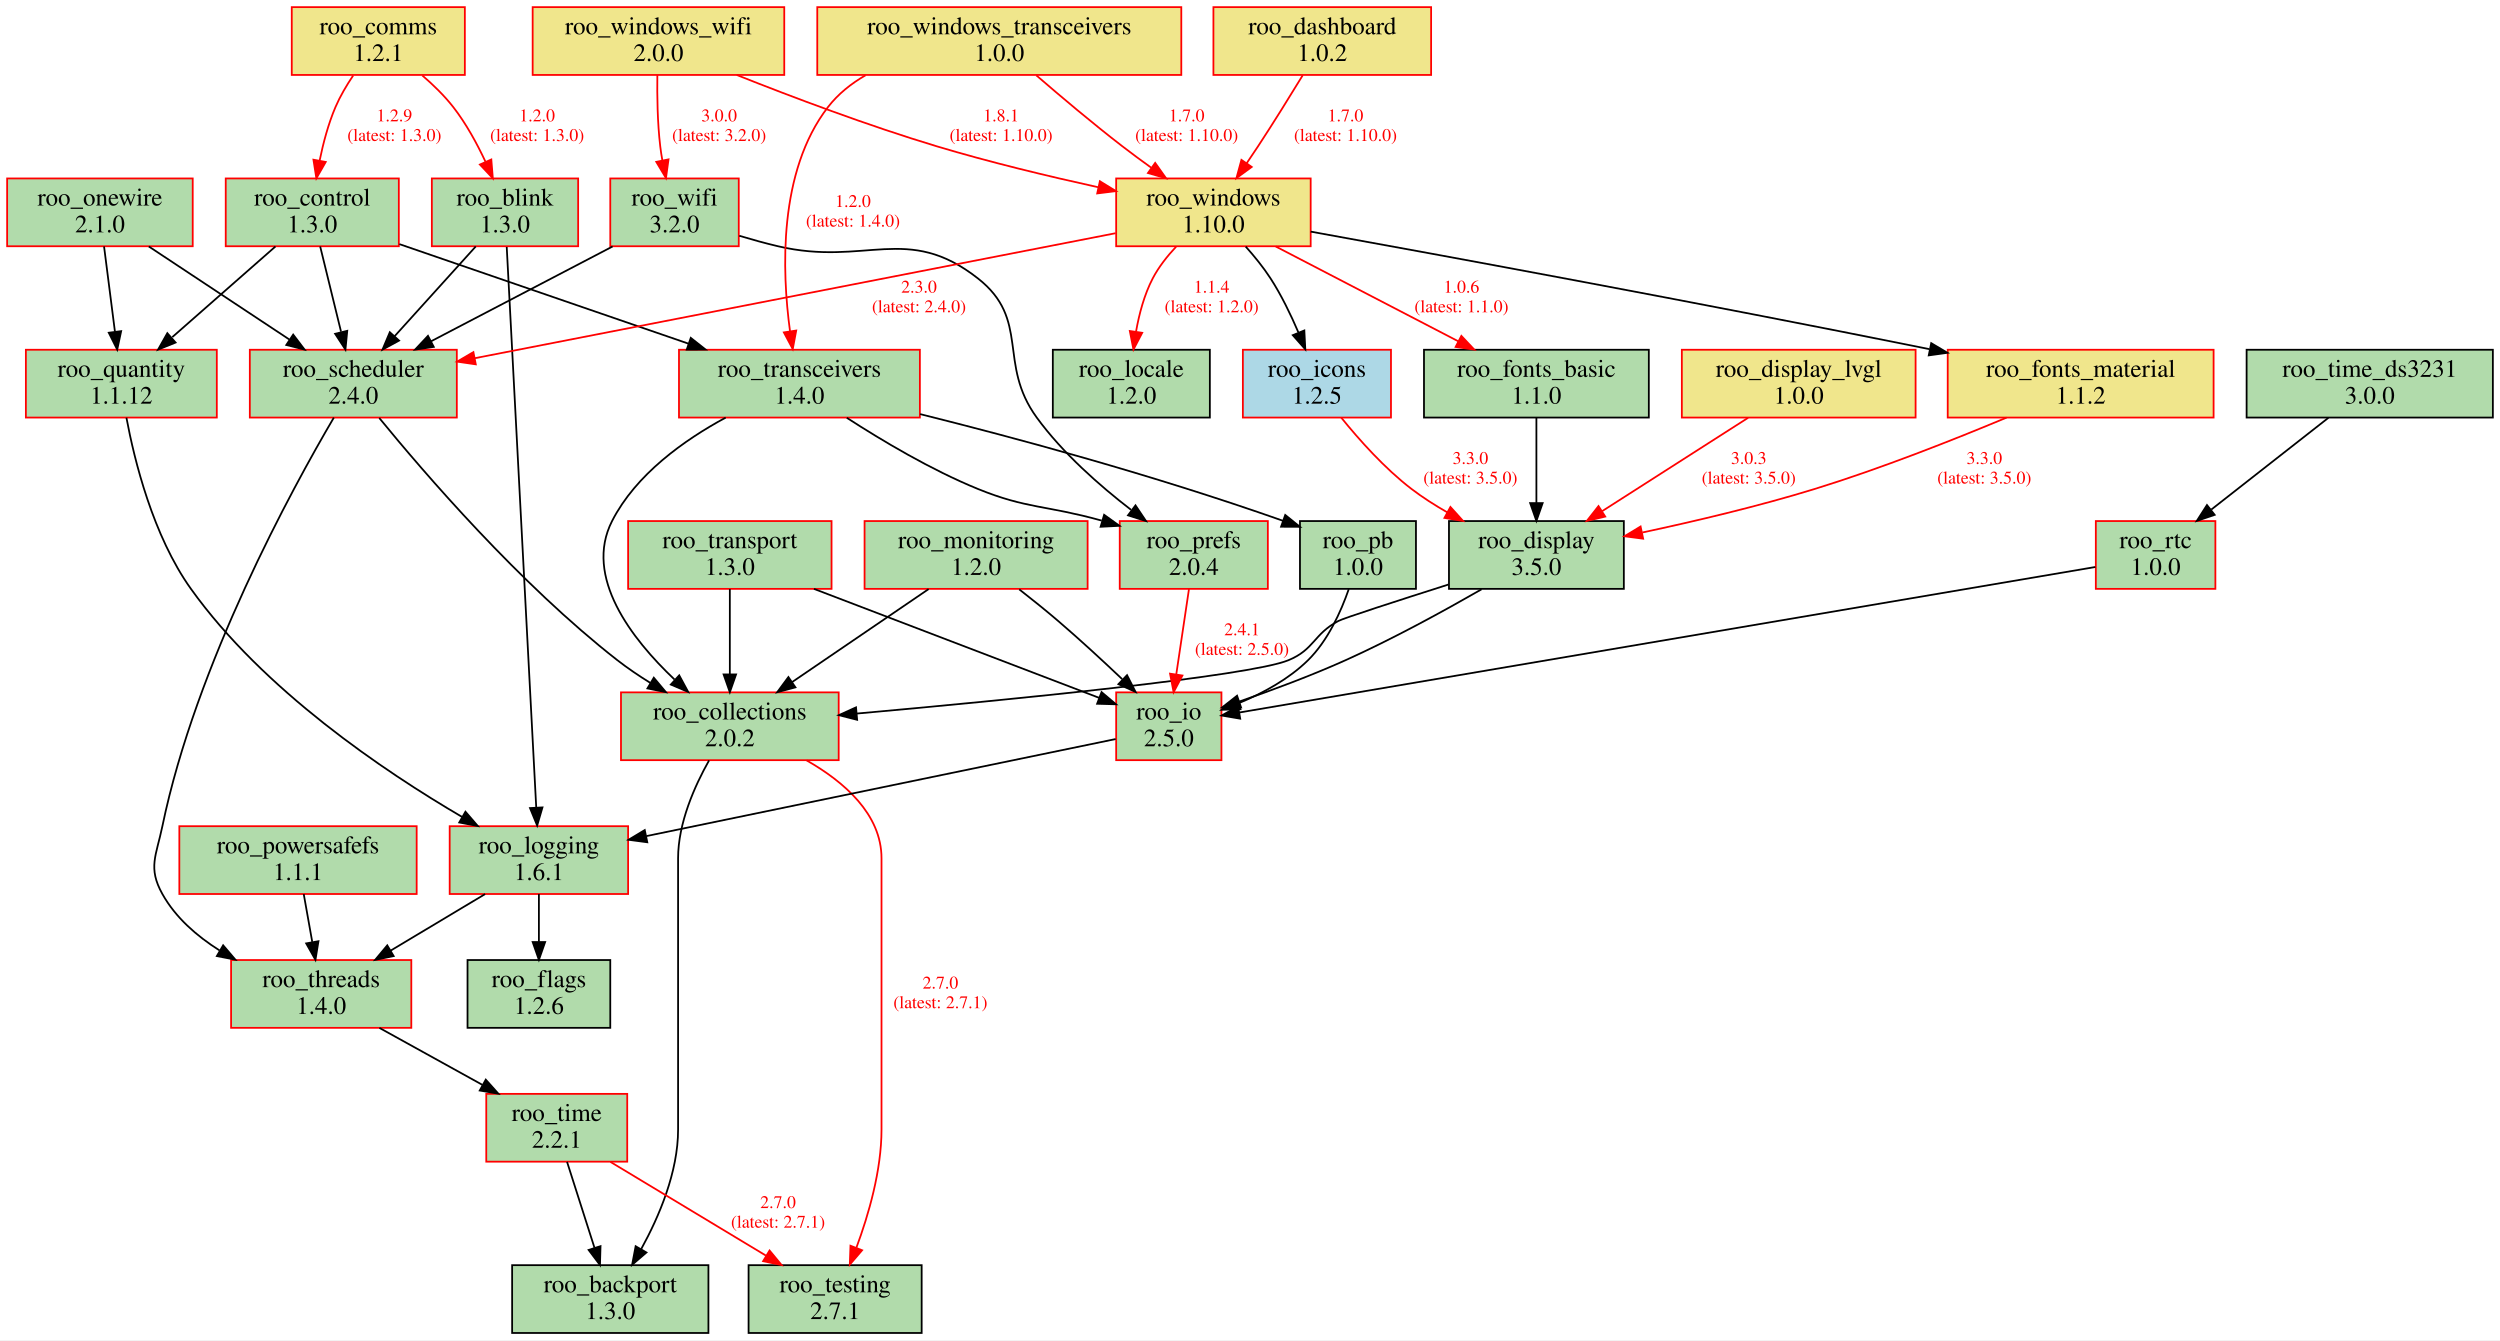
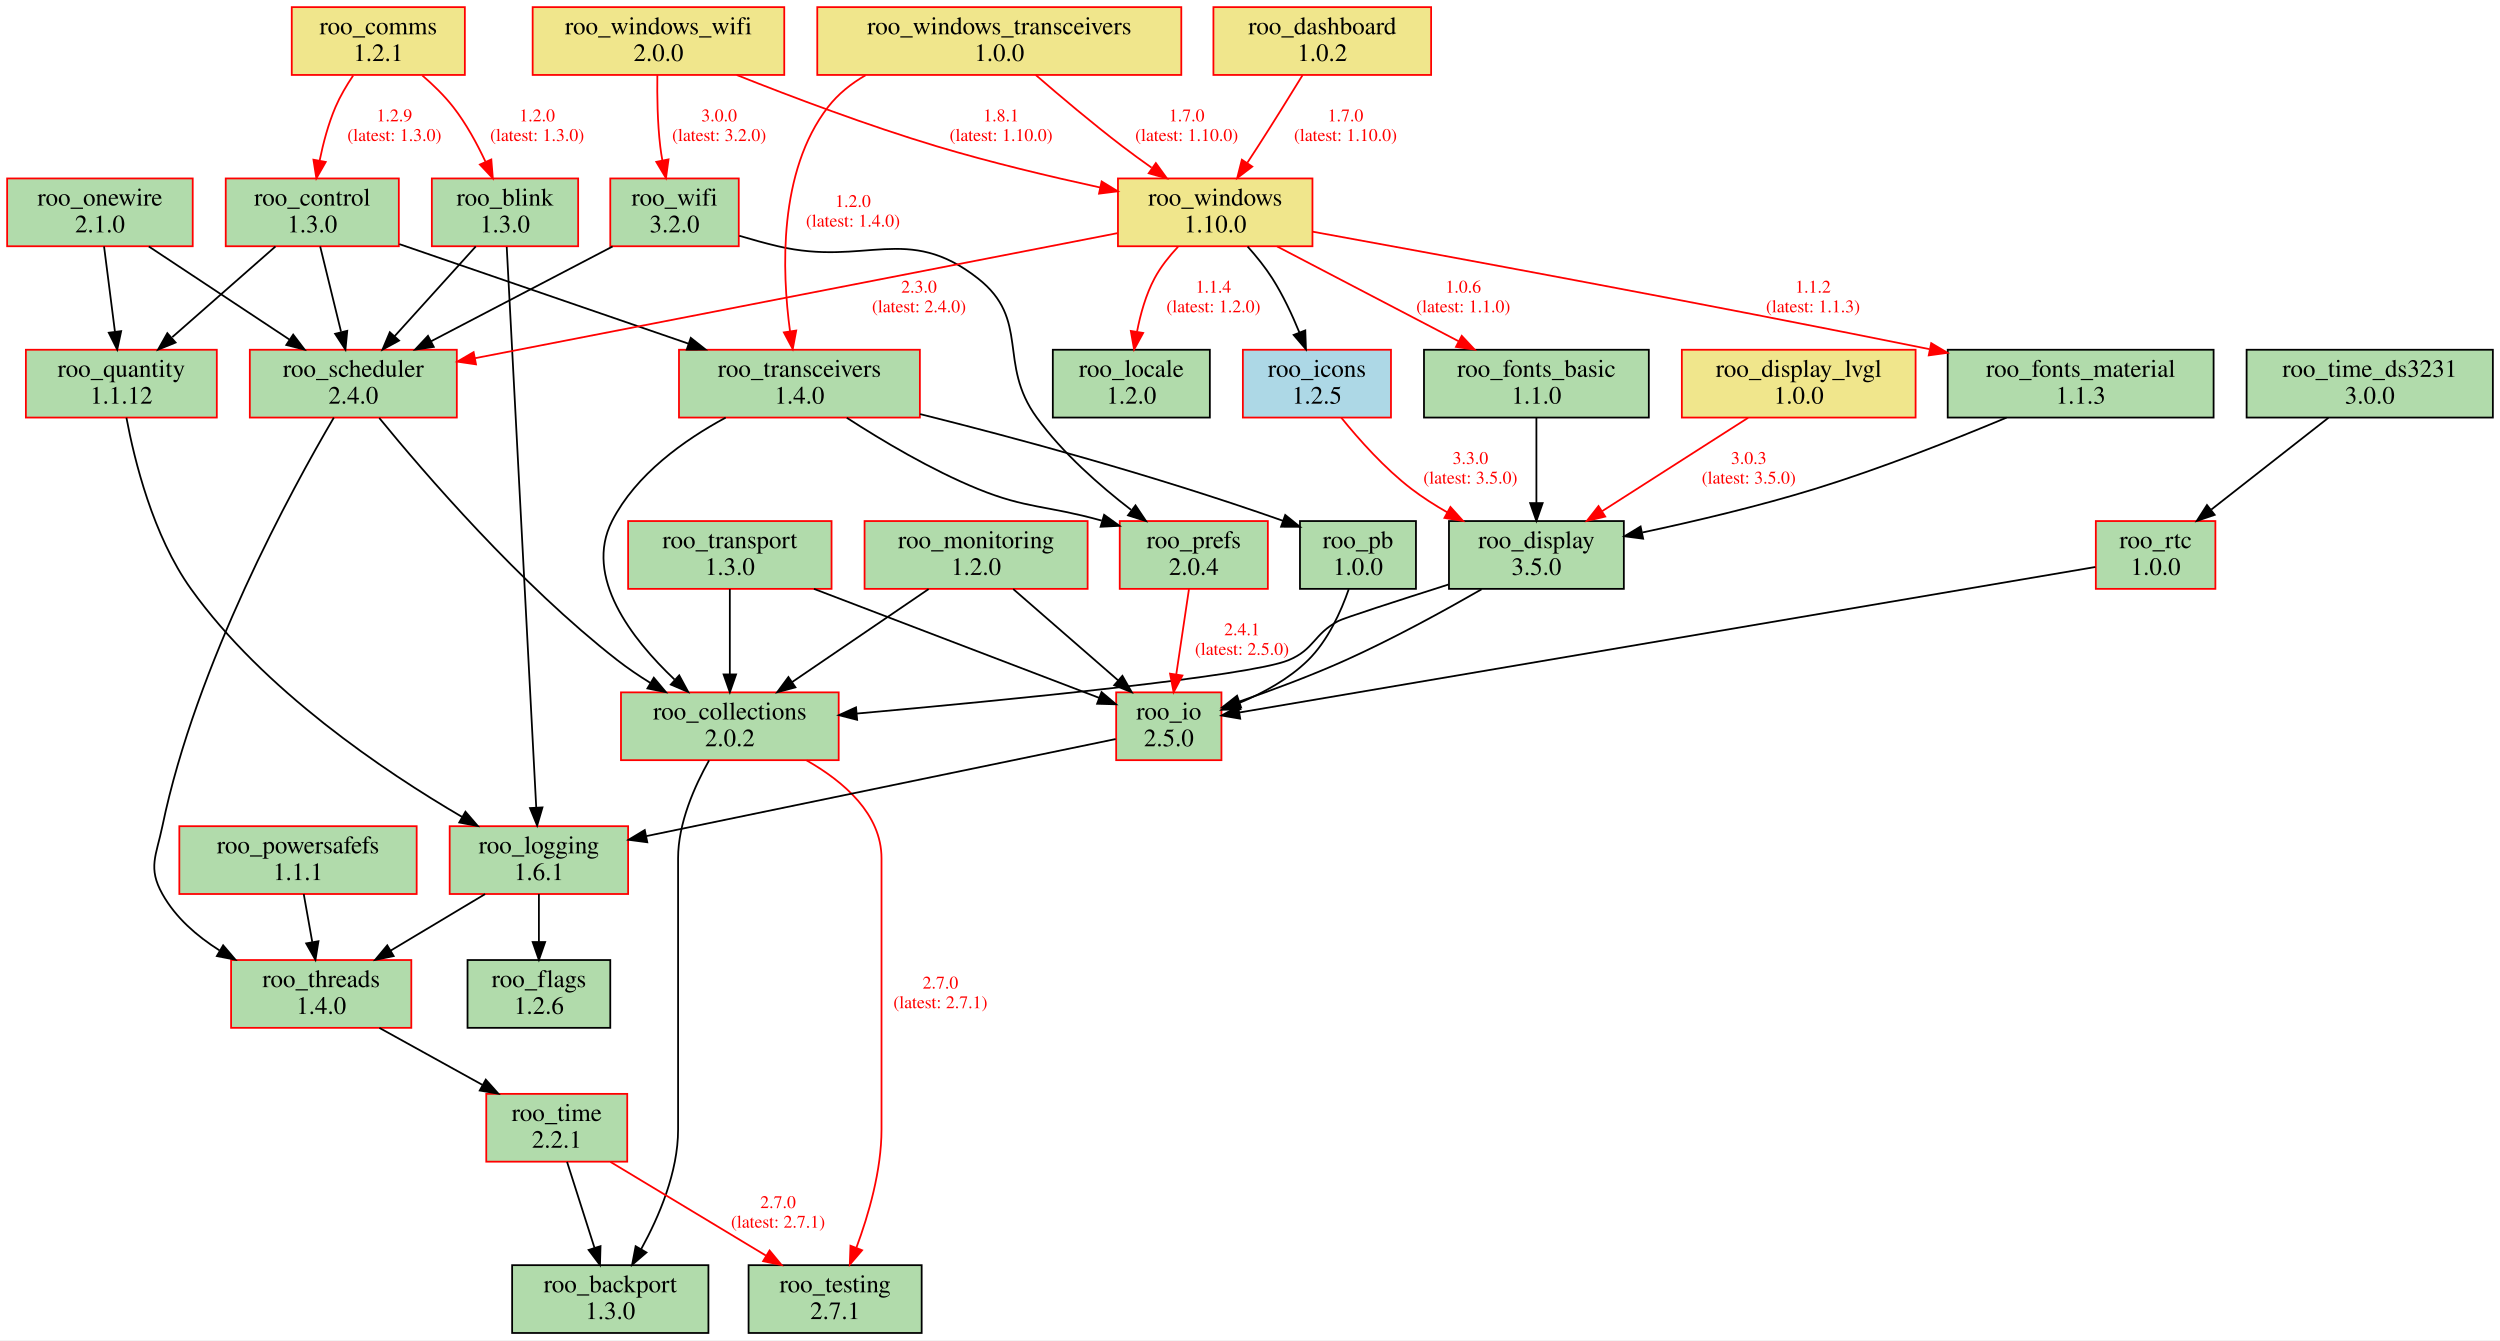
<svg xmlns="http://www.w3.org/2000/svg" width="1401pt" height="751pt" viewBox="0.00 0.00 1401.00 751.00">
  <g id="graph0" class="graph" transform="scale(1 1) rotate(0) translate(4 747)">
    <polygon fill="white" stroke="transparent" points="-4,4 -4,-747 1397,-747 1397,4 -4,4" />
    <g id="node1" class="node">
      <polygon fill="#b1dbab" stroke="black" points="393,-38 283,-38 283,0 393,0 393,-38" />
      <text text-anchor="middle" x="338" y="-22.8" font-family="Times,serif" font-size="14.00">roo_backport</text>
      <text text-anchor="middle" x="338" y="-7.8" font-family="Times,serif" font-size="14.00">1.3.0</text>
    </g>
    <g id="node2" class="node">
      <polygon fill="#b1dbab" stroke="red" points="320,-647 238,-647 238,-609 320,-609 320,-647" />
      <text text-anchor="middle" x="279" y="-631.8" font-family="Times,serif" font-size="14.00">roo_blink</text>
      <text text-anchor="middle" x="279" y="-616.8" font-family="Times,serif" font-size="14.00">1.3.0</text>
    </g>
    <g id="node15" class="node">
      <polygon fill="#b1dbab" stroke="red" points="348,-284 248,-284 248,-246 348,-246 348,-284" />
      <text text-anchor="middle" x="298" y="-268.8" font-family="Times,serif" font-size="14.00">roo_logging</text>
      <text text-anchor="middle" x="298" y="-253.8" font-family="Times,serif" font-size="14.00">1.6.1</text>
    </g>
    <g id="edge1" class="edge">
      <path fill="none" stroke="black" d="M279.97,-608.6C283.07,-549.7 292.76,-365.48 296.51,-294.38" />
      <polygon fill="black" stroke="black" points="300,-294.53 297.03,-284.36 293.01,-294.16 300,-294.53" />
    </g>
    <g id="node23" class="node">
      <polygon fill="#b1dbab" stroke="red" points="252,-551 136,-551 136,-513 252,-513 252,-551" />
      <text text-anchor="middle" x="194" y="-535.8" font-family="Times,serif" font-size="14.00">roo_scheduler</text>
      <text text-anchor="middle" x="194" y="-520.8" font-family="Times,serif" font-size="14.00">2.4.0</text>
    </g>
    <g id="edge2" class="edge">
      <path fill="none" stroke="black" d="M262.61,-608.88C249.68,-594.57 231.47,-574.44 217.07,-558.51" />
      <polygon fill="black" stroke="black" points="219.64,-556.14 210.34,-551.07 214.45,-560.83 219.64,-556.14" />
    </g>
    <g id="node3" class="node">
      <polygon fill="#b1dbab" stroke="red" points="466,-359 344,-359 344,-321 466,-321 466,-359" />
      <text text-anchor="middle" x="405" y="-343.8" font-family="Times,serif" font-size="14.00">roo_collections</text>
      <text text-anchor="middle" x="405" y="-328.8" font-family="Times,serif" font-size="14.00">2.0.2</text>
    </g>
    <g id="edge4" class="edge">
      <path fill="none" stroke="black" d="M393.37,-320.88C385.3,-306.57 376,-285.77 376,-266 376,-266 376,-266 376,-114 376,-90.17 365.37,-65.25 355.35,-47.06" />
      <polygon fill="black" stroke="black" points="358.27,-45.11 350.23,-38.2 352.21,-48.61 358.27,-45.11" />
    </g>
    <g id="node24" class="node">
      <polygon fill="#b1dbab" stroke="black" points="512.5,-38 415.5,-38 415.5,0 512.5,0 512.5,-38" />
      <text text-anchor="middle" x="464" y="-22.8" font-family="Times,serif" font-size="14.00">roo_testing</text>
      <text text-anchor="middle" x="464" y="-7.8" font-family="Times,serif" font-size="14.00">2.7.1</text>
    </g>
    <g id="edge3" class="edge">
      <path fill="none" stroke="red" d="M448,-320.89C469.08,-308.86 490,-290.7 490,-266 490,-266 490,-266 490,-114 490,-91.14 482.77,-66.25 475.93,-47.83" />
      <polygon fill="red" stroke="red" points="479.12,-46.36 472.23,-38.31 472.6,-48.9 479.12,-46.36" />
      <text text-anchor="middle" x="523" y="-193" font-family="Times,serif" font-size="10.00" fill="red">2.7.0</text>
      <text text-anchor="middle" x="523" y="-182" font-family="Times,serif" font-size="10.00" fill="red">(latest: 2.7.1)</text>
    </g>
    <g id="node4" class="node">
      <polygon fill="khaki" stroke="red" points="256.5,-743 159.5,-743 159.5,-705 256.5,-705 256.5,-743" />
      <text text-anchor="middle" x="208" y="-727.8" font-family="Times,serif" font-size="14.00">roo_comms</text>
      <text text-anchor="middle" x="208" y="-712.8" font-family="Times,serif" font-size="14.00">1.2.1</text>
    </g>
    <g id="edge5" class="edge">
      <path fill="none" stroke="red" d="M232.68,-704.7C238.81,-699.42 245.04,-693.36 250,-687 257.19,-677.79 263.32,-666.51 268.07,-656.35" />
      <polygon fill="red" stroke="red" points="271.33,-657.63 272.18,-647.07 264.93,-654.79 271.33,-657.63" />
      <text text-anchor="middle" x="297" y="-679" font-family="Times,serif" font-size="10.00" fill="red">1.2.0</text>
      <text text-anchor="middle" x="297" y="-668" font-family="Times,serif" font-size="10.00" fill="red">(latest: 1.3.0)</text>
    </g>
    <g id="node5" class="node">
      <polygon fill="#b1dbab" stroke="red" points="219.5,-647 122.5,-647 122.5,-609 219.5,-609 219.5,-647" />
      <text text-anchor="middle" x="171" y="-631.8" font-family="Times,serif" font-size="14.00">roo_control</text>
      <text text-anchor="middle" x="171" y="-616.8" font-family="Times,serif" font-size="14.00">1.3.0</text>
    </g>
    <g id="edge6" class="edge">
      <path fill="none" stroke="red" d="M193.92,-704.69C190.25,-699.23 186.6,-693.08 184,-687 179.98,-677.59 177.12,-666.77 175.13,-657.05" />
      <polygon fill="red" stroke="red" points="178.54,-656.24 173.29,-647.04 171.65,-657.51 178.54,-656.24" />
      <text text-anchor="middle" x="217" y="-679" font-family="Times,serif" font-size="10.00" fill="red">1.2.9</text>
      <text text-anchor="middle" x="217" y="-668" font-family="Times,serif" font-size="10.00" fill="red">(latest: 1.3.0)</text>
    </g>
    <g id="node21" class="node">
      <polygon fill="#b1dbab" stroke="red" points="117.5,-551 10.5,-551 10.5,-513 117.5,-513 117.5,-551" />
      <text text-anchor="middle" x="64" y="-535.8" font-family="Times,serif" font-size="14.00">roo_quantity</text>
      <text text-anchor="middle" x="64" y="-520.8" font-family="Times,serif" font-size="14.00">1.1.12</text>
    </g>
    <g id="edge7" class="edge">
      <path fill="none" stroke="black" d="M150.37,-608.88C133.94,-594.44 110.75,-574.07 92.54,-558.07" />
      <polygon fill="black" stroke="black" points="94.39,-555.04 84.57,-551.07 89.77,-560.3 94.39,-555.04" />
    </g>
    <g id="edge8" class="edge">
      <path fill="none" stroke="black" d="M175.43,-608.88C178.74,-595.35 183.33,-576.62 187.11,-561.15" />
      <polygon fill="black" stroke="black" points="190.6,-561.61 189.58,-551.07 183.8,-559.95 190.6,-561.61" />
    </g>
    <g id="node28" class="node">
      <polygon fill="#b1dbab" stroke="red" points="511.5,-551 376.5,-551 376.5,-513 511.5,-513 511.5,-551" />
      <text text-anchor="middle" x="444" y="-535.8" font-family="Times,serif" font-size="14.00">roo_transceivers</text>
      <text text-anchor="middle" x="444" y="-520.8" font-family="Times,serif" font-size="14.00">1.4.0</text>
    </g>
    <g id="edge9" class="edge">
      <path fill="none" stroke="black" d="M219.81,-610.19C265.1,-594.6 332.73,-571.31 381.86,-554.4" />
      <polygon fill="black" stroke="black" points="383.11,-557.67 391.43,-551.1 380.83,-551.05 383.11,-557.67" />
    </g>
    <g id="node6" class="node">
      <polygon fill="khaki" stroke="red" points="798,-743 676,-743 676,-705 798,-705 798,-743" />
      <text text-anchor="middle" x="737" y="-727.8" font-family="Times,serif" font-size="14.00">roo_dashboard</text>
      <text text-anchor="middle" x="737" y="-712.8" font-family="Times,serif" font-size="14.00">1.0.2</text>
    </g>
    <g id="node31" class="node">
-       <polygon fill="khaki" stroke="red" points="730.5,-647 621.5,-647 621.5,-609 730.5,-609 730.5,-647" />
-       <text text-anchor="middle" x="676" y="-631.8" font-family="Times,serif" font-size="14.00">roo_windows</text>
-       <text text-anchor="middle" x="676" y="-616.8" font-family="Times,serif" font-size="14.00">1.10.0</text>
+       <polygon fill="khaki" stroke="red" points="731.5,-647 622.5,-647 622.5,-609 731.5,-609 731.5,-647" />
+       <text text-anchor="middle" x="677" y="-631.8" font-family="Times,serif" font-size="14.00">roo_windows</text>
+       <text text-anchor="middle" x="677" y="-616.8" font-family="Times,serif" font-size="14.00">1.10.0</text>
    </g>
    <g id="edge10" class="edge">
-       <path fill="none" stroke="red" d="M726.05,-704.82C719.03,-693.31 709.65,-678.17 701,-665 698.96,-661.89 696.78,-658.66 694.6,-655.46" />
-       <polygon fill="red" stroke="red" points="697.46,-653.44 688.9,-647.19 691.7,-657.41 697.46,-653.44" />
+       <path fill="none" stroke="red" d="M725.96,-704.88C718.91,-693.39 709.53,-678.26 701,-665 699.07,-662 697.03,-658.88 694.99,-655.78" />
+       <polygon fill="red" stroke="red" points="697.77,-653.64 689.33,-647.24 691.94,-657.51 697.77,-653.64" />
      <text text-anchor="middle" x="750" y="-679" font-family="Times,serif" font-size="10.00" fill="red">1.7.0</text>
      <text text-anchor="middle" x="750" y="-668" font-family="Times,serif" font-size="10.00" fill="red">(latest: 1.10.0)</text>
    </g>
    <g id="node7" class="node">
      <polygon fill="#b1dbab" stroke="black" points="906,-455 808,-455 808,-417 906,-417 906,-455" />
      <text text-anchor="middle" x="857" y="-439.8" font-family="Times,serif" font-size="14.00">roo_display</text>
      <text text-anchor="middle" x="857" y="-424.8" font-family="Times,serif" font-size="14.00">3.5.0</text>
    </g>
    <g id="edge11" class="edge">
      <path fill="none" stroke="black" d="M807.75,-419.45C779.49,-410.46 749.01,-400.6 746,-399 732.03,-391.55 732.64,-383.02 718,-377 696.19,-368.03 561.67,-354.8 476.23,-347.13" />
      <polygon fill="black" stroke="black" points="476.34,-343.62 466.06,-346.22 475.71,-350.6 476.34,-343.62" />
    </g>
    <g id="node13" class="node">
      <polygon fill="#b1dbab" stroke="red" points="680.5,-359 621.5,-359 621.5,-321 680.5,-321 680.5,-359" />
      <text text-anchor="middle" x="651" y="-343.8" font-family="Times,serif" font-size="14.00">roo_io</text>
      <text text-anchor="middle" x="651" y="-328.8" font-family="Times,serif" font-size="14.00">2.5.0</text>
    </g>
    <g id="edge12" class="edge">
      <path fill="none" stroke="black" d="M826.25,-416.75C805.19,-404.65 776.4,-388.88 750,-377 730.77,-368.35 708.79,-360.19 690.42,-353.83" />
      <polygon fill="black" stroke="black" points="691.51,-350.5 680.91,-350.59 689.25,-357.13 691.51,-350.5" />
    </g>
    <g id="node8" class="node">
      <polygon fill="khaki" stroke="red" points="1069.5,-551 938.5,-551 938.5,-513 1069.5,-513 1069.5,-551" />
      <text text-anchor="middle" x="1004" y="-535.8" font-family="Times,serif" font-size="14.00">roo_display_lvgl</text>
      <text text-anchor="middle" x="1004" y="-520.8" font-family="Times,serif" font-size="14.00">1.0.0</text>
    </g>
    <g id="edge13" class="edge">
      <path fill="none" stroke="red" d="M975.66,-512.88C952.37,-497.99 919.21,-476.78 893.87,-460.57" />
      <polygon fill="red" stroke="red" points="895.57,-457.51 885.26,-455.07 891.8,-463.4 895.57,-457.51" />
      <text text-anchor="middle" x="976" y="-487" font-family="Times,serif" font-size="10.00" fill="red">3.0.3</text>
      <text text-anchor="middle" x="976" y="-476" font-family="Times,serif" font-size="10.00" fill="red">(latest: 3.5.0)</text>
    </g>
    <g id="node9" class="node">
      <polygon fill="#b1dbab" stroke="black" points="338,-209 258,-209 258,-171 338,-171 338,-209" />
      <text text-anchor="middle" x="298" y="-193.8" font-family="Times,serif" font-size="14.00">roo_flags</text>
      <text text-anchor="middle" x="298" y="-178.8" font-family="Times,serif" font-size="14.00">1.2.6</text>
    </g>
    <g id="node10" class="node">
      <polygon fill="#b1dbab" stroke="black" points="920,-551 794,-551 794,-513 920,-513 920,-551" />
      <text text-anchor="middle" x="857" y="-535.8" font-family="Times,serif" font-size="14.00">roo_fonts_basic</text>
      <text text-anchor="middle" x="857" y="-520.8" font-family="Times,serif" font-size="14.00">1.1.0</text>
    </g>
    <g id="edge14" class="edge">
      <path fill="none" stroke="black" d="M857,-512.88C857,-499.35 857,-480.62 857,-465.15" />
      <polygon fill="black" stroke="black" points="860.5,-465.07 857,-455.07 853.5,-465.07 860.5,-465.07" />
    </g>
    <g id="node11" class="node">
-       <polygon fill="khaki" stroke="red" points="1236.5,-551 1087.5,-551 1087.5,-513 1236.5,-513 1236.5,-551" />
+       <polygon fill="#b1dbab" stroke="black" points="1236.5,-551 1087.5,-551 1087.5,-513 1236.5,-513 1236.5,-551" />
      <text text-anchor="middle" x="1162" y="-535.8" font-family="Times,serif" font-size="14.00">roo_fonts_material</text>
-       <text text-anchor="middle" x="1162" y="-520.8" font-family="Times,serif" font-size="14.00">1.1.2</text>
+       <text text-anchor="middle" x="1162" y="-520.8" font-family="Times,serif" font-size="14.00">1.1.3</text>
    </g>
    <g id="edge15" class="edge">
-       <path fill="none" stroke="red" d="M1120.5,-512.98C1090.92,-500.6 1050.01,-484.41 1013,-473 981.52,-463.3 945.75,-454.86 916.41,-448.6" />
-       <polygon fill="red" stroke="red" points="916.82,-445.11 906.32,-446.48 915.38,-451.96 916.82,-445.11" />
-       <text text-anchor="middle" x="1108" y="-487" font-family="Times,serif" font-size="10.00" fill="red">3.3.0</text>
-       <text text-anchor="middle" x="1108" y="-476" font-family="Times,serif" font-size="10.00" fill="red">(latest: 3.5.0)</text>
+       <path fill="none" stroke="black" d="M1120.5,-512.98C1090.92,-500.6 1050.01,-484.41 1013,-473 981.52,-463.3 945.75,-454.86 916.41,-448.6" />
+       <polygon fill="black" stroke="black" points="916.82,-445.11 906.32,-446.48 915.38,-451.96 916.82,-445.11" />
    </g>
    <g id="node12" class="node">
      <polygon fill="lightblue" stroke="red" points="775.5,-551 692.5,-551 692.5,-513 775.5,-513 775.5,-551" />
      <text text-anchor="middle" x="734" y="-535.8" font-family="Times,serif" font-size="14.00">roo_icons</text>
      <text text-anchor="middle" x="734" y="-520.8" font-family="Times,serif" font-size="14.00">1.2.5</text>
    </g>
    <g id="edge16" class="edge">
      <path fill="none" stroke="red" d="M747.65,-512.94C757.61,-500.62 771.94,-484.52 787,-473 793.18,-468.27 800.08,-463.87 807.07,-459.87" />
      <polygon fill="red" stroke="red" points="808.82,-462.91 815.92,-455.04 805.46,-456.76 808.82,-462.91" />
      <text text-anchor="middle" x="820" y="-487" font-family="Times,serif" font-size="10.00" fill="red">3.3.0</text>
      <text text-anchor="middle" x="820" y="-476" font-family="Times,serif" font-size="10.00" fill="red">(latest: 3.5.0)</text>
    </g>
    <g id="edge17" class="edge">
      <path fill="none" stroke="black" d="M621.21,-332.84C563.3,-320.86 434.57,-294.24 358.2,-278.45" />
      <polygon fill="black" stroke="black" points="358.74,-274.99 348.24,-276.39 357.32,-281.84 358.74,-274.99" />
    </g>
    <g id="node14" class="node">
      <polygon fill="#b1dbab" stroke="black" points="674,-551 586,-551 586,-513 674,-513 674,-551" />
      <text text-anchor="middle" x="630" y="-535.8" font-family="Times,serif" font-size="14.00">roo_locale</text>
      <text text-anchor="middle" x="630" y="-520.8" font-family="Times,serif" font-size="14.00">1.2.0</text>
    </g>
    <g id="edge18" class="edge">
      <path fill="none" stroke="black" d="M298,-245.96C298,-237.88 298,-228.18 298,-219.18" />
      <polygon fill="black" stroke="black" points="301.5,-219.09 298,-209.09 294.5,-219.09 301.5,-219.09" />
    </g>
    <g id="node25" class="node">
      <polygon fill="#b1dbab" stroke="red" points="226.5,-209 125.5,-209 125.5,-171 226.5,-171 226.5,-209" />
      <text text-anchor="middle" x="176" y="-193.8" font-family="Times,serif" font-size="14.00">roo_threads</text>
      <text text-anchor="middle" x="176" y="-178.8" font-family="Times,serif" font-size="14.00">1.4.0</text>
    </g>
    <g id="edge19" class="edge">
      <path fill="none" stroke="black" d="M267.84,-245.96C251.86,-236.39 232.04,-224.53 214.91,-214.28" />
      <polygon fill="black" stroke="black" points="216.61,-211.22 206.23,-209.09 213.02,-217.23 216.61,-211.22" />
    </g>
    <g id="node16" class="node">
      <polygon fill="#b1dbab" stroke="red" points="605.5,-455 480.5,-455 480.5,-417 605.5,-417 605.5,-455" />
      <text text-anchor="middle" x="543" y="-439.8" font-family="Times,serif" font-size="14.00">roo_monitoring</text>
      <text text-anchor="middle" x="543" y="-424.8" font-family="Times,serif" font-size="14.00">1.2.0</text>
    </g>
    <g id="edge20" class="edge">
      <path fill="none" stroke="black" d="M516.39,-416.88C494.63,-402.05 463.68,-380.97 439.92,-364.79" />
      <polygon fill="black" stroke="black" points="441.76,-361.81 431.53,-359.07 437.82,-367.59 441.76,-361.81" />
    </g>
    <g id="edge21" class="edge">
-       <path fill="none" stroke="black" d="M567.2,-416.71C574.32,-411.15 582.07,-404.94 589,-399 601.07,-388.66 613.98,-376.74 624.87,-366.41" />
-       <polygon fill="black" stroke="black" points="627.59,-368.65 632.4,-359.21 622.75,-363.59 627.59,-368.65" />
+       <path fill="none" stroke="black" d="M563.82,-416.88C580.56,-402.31 604.23,-381.71 622.69,-365.64" />
+       <polygon fill="black" stroke="black" points="625,-368.27 630.24,-359.07 620.4,-362.99 625,-368.27" />
    </g>
    <g id="node17" class="node">
      <polygon fill="#b1dbab" stroke="red" points="104,-647 0,-647 0,-609 104,-609 104,-647" />
      <text text-anchor="middle" x="52" y="-631.8" font-family="Times,serif" font-size="14.00">roo_onewire</text>
      <text text-anchor="middle" x="52" y="-616.8" font-family="Times,serif" font-size="14.00">2.1.0</text>
    </g>
    <g id="edge23" class="edge">
      <path fill="none" stroke="black" d="M54.31,-608.88C56.04,-595.35 58.43,-576.62 60.41,-561.15" />
      <polygon fill="black" stroke="black" points="63.9,-561.43 61.69,-551.07 56.96,-560.54 63.9,-561.43" />
    </g>
    <g id="edge22" class="edge">
      <path fill="none" stroke="black" d="M79.38,-608.88C101.77,-594.05 133.62,-572.97 158.07,-556.79" />
      <polygon fill="black" stroke="black" points="160.3,-559.51 166.71,-551.07 156.43,-553.67 160.3,-559.51" />
    </g>
    <g id="node18" class="node">
      <polygon fill="#b1dbab" stroke="black" points="789.5,-455 724.5,-455 724.5,-417 789.5,-417 789.5,-455" />
      <text text-anchor="middle" x="757" y="-439.8" font-family="Times,serif" font-size="14.00">roo_pb</text>
      <text text-anchor="middle" x="757" y="-424.8" font-family="Times,serif" font-size="14.00">1.0.0</text>
    </g>
    <g id="edge24" class="edge">
      <path fill="none" stroke="black" d="M751.84,-416.82C747.49,-404.29 740.16,-387.97 729,-377 718.21,-366.4 703.74,-358.55 690.18,-352.93" />
      <polygon fill="black" stroke="black" points="691.14,-349.55 680.55,-349.23 688.63,-356.08 691.14,-349.55" />
    </g>
    <g id="node19" class="node">
      <polygon fill="#b1dbab" stroke="red" points="229.5,-284 96.5,-284 96.5,-246 229.5,-246 229.5,-284" />
      <text text-anchor="middle" x="163" y="-268.8" font-family="Times,serif" font-size="14.00">roo_powersafefs</text>
      <text text-anchor="middle" x="163" y="-253.8" font-family="Times,serif" font-size="14.00">1.1.1</text>
    </g>
    <g id="edge25" class="edge">
      <path fill="none" stroke="black" d="M166.21,-245.96C167.65,-237.88 169.38,-228.18 170.98,-219.18" />
      <polygon fill="black" stroke="black" points="174.47,-219.55 172.78,-209.09 167.58,-218.32 174.47,-219.55" />
    </g>
    <g id="node20" class="node">
      <polygon fill="#b1dbab" stroke="red" points="706.5,-455 623.5,-455 623.5,-417 706.5,-417 706.5,-455" />
      <text text-anchor="middle" x="665" y="-439.8" font-family="Times,serif" font-size="14.00">roo_prefs</text>
      <text text-anchor="middle" x="665" y="-424.8" font-family="Times,serif" font-size="14.00">2.0.4</text>
    </g>
    <g id="edge26" class="edge">
      <path fill="none" stroke="red" d="M662.3,-416.88C660.29,-403.35 657.5,-384.62 655.19,-369.15" />
      <polygon fill="red" stroke="red" points="658.63,-368.44 653.69,-359.07 651.7,-369.48 658.63,-368.44" />
      <text text-anchor="middle" x="692" y="-391" font-family="Times,serif" font-size="10.00" fill="red">2.4.1</text>
      <text text-anchor="middle" x="692" y="-380" font-family="Times,serif" font-size="10.00" fill="red">(latest: 2.5.0)</text>
    </g>
    <g id="edge27" class="edge">
      <path fill="none" stroke="black" d="M66.85,-512.93C71.3,-489.12 81.71,-446.78 103,-417 143.42,-360.47 210.98,-314.92 255.01,-289.15" />
      <polygon fill="black" stroke="black" points="256.84,-292.14 263.76,-284.11 253.35,-286.07 256.84,-292.14" />
    </g>
    <g id="node22" class="node">
      <polygon fill="#b1dbab" stroke="red" points="1237.5,-455 1170.5,-455 1170.5,-417 1237.5,-417 1237.5,-455" />
      <text text-anchor="middle" x="1204" y="-439.8" font-family="Times,serif" font-size="14.00">roo_rtc</text>
      <text text-anchor="middle" x="1204" y="-424.8" font-family="Times,serif" font-size="14.00">1.0.0</text>
    </g>
    <g id="edge28" class="edge">
      <path fill="none" stroke="black" d="M1170.24,-429.26C1073.32,-412.79 794.52,-365.4 690.64,-347.74" />
      <polygon fill="black" stroke="black" points="691.01,-344.25 680.57,-346.03 689.84,-351.15 691.01,-344.25" />
    </g>
    <g id="edge29" class="edge">
      <path fill="none" stroke="black" d="M208.54,-512.76C233.55,-482.16 287.31,-419.64 342,-377 347.74,-372.53 354.09,-368.24 360.49,-364.28" />
      <polygon fill="black" stroke="black" points="362.39,-367.23 369.2,-359.1 358.82,-361.21 362.39,-367.23" />
    </g>
    <g id="edge30" class="edge">
      <path fill="none" stroke="black" d="M183.08,-512.96C159.79,-473.31 105.83,-374.83 87,-284 83.57,-267.46 78.78,-260.75 87,-246 94.33,-232.85 106.24,-222.45 119,-214.4" />
      <polygon fill="black" stroke="black" points="121.05,-217.26 127.92,-209.2 117.52,-211.21 121.05,-217.26" />
    </g>
    <g id="node26" class="node">
      <polygon fill="#b1dbab" stroke="red" points="347.5,-134 268.5,-134 268.5,-96 347.5,-96 347.5,-134" />
      <text text-anchor="middle" x="308" y="-118.8" font-family="Times,serif" font-size="14.00">roo_time</text>
      <text text-anchor="middle" x="308" y="-103.8" font-family="Times,serif" font-size="14.00">2.2.1</text>
    </g>
    <g id="edge31" class="edge">
      <path fill="none" stroke="black" d="M208.63,-170.96C226.08,-161.3 247.76,-149.32 266.41,-139" />
      <polygon fill="black" stroke="black" points="268.23,-141.99 275.29,-134.09 264.84,-135.87 268.23,-141.99" />
    </g>
    <g id="edge33" class="edge">
      <path fill="none" stroke="black" d="M313.78,-95.88C318.14,-82.22 324.19,-63.26 329.16,-47.71" />
      <polygon fill="black" stroke="black" points="332.53,-48.66 332.23,-38.07 325.86,-46.53 332.53,-48.66" />
    </g>
    <g id="edge32" class="edge">
      <path fill="none" stroke="red" d="M338.08,-95.88C362.9,-80.92 398.28,-59.6 425.23,-43.36" />
      <polygon fill="red" stroke="red" points="427.26,-46.23 434.01,-38.07 423.64,-40.23 427.26,-46.23" />
      <text text-anchor="middle" x="432" y="-70" font-family="Times,serif" font-size="10.00" fill="red">2.7.0</text>
      <text text-anchor="middle" x="432" y="-59" font-family="Times,serif" font-size="10.00" fill="red">(latest: 2.7.1)</text>
    </g>
    <g id="node27" class="node">
      <polygon fill="#b1dbab" stroke="black" points="1393,-551 1255,-551 1255,-513 1393,-513 1393,-551" />
      <text text-anchor="middle" x="1324" y="-535.8" font-family="Times,serif" font-size="14.00">roo_time_ds3231</text>
      <text text-anchor="middle" x="1324" y="-520.8" font-family="Times,serif" font-size="14.00">3.0.0</text>
    </g>
    <g id="edge34" class="edge">
      <path fill="none" stroke="black" d="M1300.86,-512.88C1282.19,-498.25 1255.73,-477.52 1235.19,-461.43" />
      <polygon fill="black" stroke="black" points="1237.1,-458.48 1227.07,-455.07 1232.78,-463.99 1237.1,-458.48" />
    </g>
    <g id="edge36" class="edge">
      <path fill="none" stroke="black" d="M402.67,-512.97C379.38,-500.39 352.36,-481.15 339,-455 323.05,-423.76 349.91,-389.02 374,-366.2" />
      <polygon fill="black" stroke="black" points="376.63,-368.55 381.67,-359.23 371.92,-363.37 376.63,-368.55" />
    </g>
    <g id="edge35" class="edge">
      <path fill="none" stroke="black" d="M511.62,-514.94C564.88,-501.64 641,-481.21 715.01,-455.14" />
      <polygon fill="black" stroke="black" points="716.25,-458.42 724.49,-451.77 713.9,-451.82 716.25,-458.42" />
    </g>
    <g id="edge37" class="edge">
      <path fill="none" stroke="black" d="M470.54,-512.87C490.12,-500.19 517.79,-483.68 544,-473 571.44,-461.82 581.96,-463.97 613.4,-455.25" />
      <polygon fill="black" stroke="black" points="614.75,-458.51 623.36,-452.33 612.78,-451.79 614.75,-458.51" />
    </g>
    <g id="node29" class="node">
      <polygon fill="#b1dbab" stroke="red" points="462,-455 348,-455 348,-417 462,-417 462,-455" />
      <text text-anchor="middle" x="405" y="-439.8" font-family="Times,serif" font-size="14.00">roo_transport</text>
      <text text-anchor="middle" x="405" y="-424.8" font-family="Times,serif" font-size="14.00">1.3.0</text>
    </g>
    <g id="edge38" class="edge">
      <path fill="none" stroke="black" d="M405,-416.88C405,-403.35 405,-384.62 405,-369.15" />
      <polygon fill="black" stroke="black" points="408.5,-369.07 405,-359.07 401.5,-369.07 408.5,-369.07" />
    </g>
    <g id="edge39" class="edge">
      <path fill="none" stroke="black" d="M452.14,-416.99C498.57,-399.24 568.67,-372.46 612.05,-355.89" />
      <polygon fill="black" stroke="black" points="613.31,-359.15 621.41,-352.31 610.82,-352.61 613.31,-359.15" />
    </g>
    <g id="node30" class="node">
      <polygon fill="#b1dbab" stroke="red" points="410,-647 338,-647 338,-609 410,-609 410,-647" />
      <text text-anchor="middle" x="374" y="-631.8" font-family="Times,serif" font-size="14.00">roo_wifi</text>
      <text text-anchor="middle" x="374" y="-616.8" font-family="Times,serif" font-size="14.00">3.2.0</text>
    </g>
    <g id="edge40" class="edge">
      <path fill="none" stroke="black" d="M410.29,-614.87C417.44,-612.73 424.92,-610.66 432,-609 481.09,-597.5 504.32,-622.11 544,-591 573.62,-567.77 554.84,-543.43 577,-513 591.5,-493.09 612.17,-474.89 629.84,-461.29" />
      <polygon fill="black" stroke="black" points="632.33,-463.8 638.23,-455 628.13,-458.2 632.33,-463.8" />
    </g>
    <g id="edge41" class="edge">
      <path fill="none" stroke="black" d="M339.29,-608.88C310.28,-593.73 268.76,-572.04 237.53,-555.73" />
      <polygon fill="black" stroke="black" points="239.08,-552.6 228.6,-551.07 235.84,-558.8 239.08,-552.6" />
    </g>
    <g id="edge42" class="edge">
-       <path fill="none" stroke="red" d="M710.9,-608.88C740.07,-593.73 781.83,-572.04 813.23,-555.73" />
-       <polygon fill="red" stroke="red" points="814.95,-558.78 822.21,-551.07 811.72,-552.57 814.95,-558.78" />
-       <text text-anchor="middle" x="815" y="-583" font-family="Times,serif" font-size="10.00" fill="red">1.0.6</text>
-       <text text-anchor="middle" x="815" y="-572" font-family="Times,serif" font-size="10.00" fill="red">(latest: 1.1.0)</text>
+       <path fill="none" stroke="red" d="M711.71,-608.88C740.72,-593.73 782.24,-572.04 813.47,-555.73" />
+       <polygon fill="red" stroke="red" points="815.16,-558.8 822.4,-551.07 811.92,-552.6 815.16,-558.8" />
+       <text text-anchor="middle" x="816" y="-583" font-family="Times,serif" font-size="10.00" fill="red">1.0.6</text>
+       <text text-anchor="middle" x="816" y="-572" font-family="Times,serif" font-size="10.00" fill="red">(latest: 1.1.0)</text>
    </g>
    <g id="edge43" class="edge">
-       <path fill="none" stroke="black" d="M730.52,-617.2C806.1,-603.52 947.22,-577.57 1077.23,-551.34" />
-       <polygon fill="black" stroke="black" points="1078.26,-554.7 1087.36,-549.29 1076.87,-547.84 1078.26,-554.7" />
+       <path fill="none" stroke="red" d="M731.71,-617.14C807.18,-603.42 947.73,-577.5 1077.26,-551.33" />
+       <polygon fill="red" stroke="red" points="1078.26,-554.7 1087.36,-549.28 1076.87,-547.84 1078.26,-554.7" />
+       <text text-anchor="middle" x="1012" y="-583" font-family="Times,serif" font-size="10.00" fill="red">1.1.2</text>
+       <text text-anchor="middle" x="1012" y="-572" font-family="Times,serif" font-size="10.00" fill="red">(latest: 1.1.3)</text>
    </g>
    <g id="edge45" class="edge">
-       <path fill="none" stroke="black" d="M694.09,-608.82C698.97,-603.36 704,-597.18 708,-591 714.07,-581.62 719.4,-570.58 723.64,-560.67" />
-       <polygon fill="black" stroke="black" points="726.95,-561.82 727.49,-551.24 720.47,-559.17 726.95,-561.82" />
+       <path fill="none" stroke="black" d="M695.15,-608.86C700.03,-603.4 705.05,-597.21 709,-591 714.96,-581.63 720.12,-570.6 724.17,-560.69" />
+       <polygon fill="black" stroke="black" points="727.48,-561.84 727.85,-551.25 720.96,-559.3 727.48,-561.84" />
    </g>
    <g id="edge44" class="edge">
-       <path fill="none" stroke="red" d="M655.1,-608.76C650.15,-603.48 645.34,-597.4 642,-591 637.25,-581.89 634.38,-571.06 632.65,-561.24" />
-       <polygon fill="red" stroke="red" points="636.08,-560.5 631.18,-551.11 629.15,-561.51 636.08,-560.5" />
-       <text text-anchor="middle" x="675" y="-583" font-family="Times,serif" font-size="10.00" fill="red">1.1.4</text>
-       <text text-anchor="middle" x="675" y="-572" font-family="Times,serif" font-size="10.00" fill="red">(latest: 1.2.0)</text>
+       <path fill="none" stroke="red" d="M656.17,-608.72C651.22,-603.44 646.39,-597.38 643,-591 638.16,-581.9 635.12,-571.07 633.21,-561.25" />
+       <polygon fill="red" stroke="red" points="636.62,-560.42 631.55,-551.12 629.71,-561.55 636.62,-560.42" />
+       <text text-anchor="middle" x="676" y="-583" font-family="Times,serif" font-size="10.00" fill="red">1.1.4</text>
+       <text text-anchor="middle" x="676" y="-572" font-family="Times,serif" font-size="10.00" fill="red">(latest: 1.2.0)</text>
    </g>
    <g id="edge46" class="edge">
-       <path fill="none" stroke="red" d="M621.18,-616.31C532.65,-599.04 358.41,-565.06 262.07,-546.27" />
-       <polygon fill="red" stroke="red" points="262.63,-542.82 252.14,-544.34 261.29,-549.69 262.63,-542.82" />
+       <path fill="none" stroke="red" d="M622.06,-616.31C533.35,-599.04 358.75,-565.06 262.21,-546.27" />
+       <polygon fill="red" stroke="red" points="262.75,-542.81 252.26,-544.34 261.41,-549.68 262.75,-542.81" />
      <text text-anchor="middle" x="511" y="-583" font-family="Times,serif" font-size="10.00" fill="red">2.3.0</text>
      <text text-anchor="middle" x="511" y="-572" font-family="Times,serif" font-size="10.00" fill="red">(latest: 2.4.0)</text>
    </g>
    <g id="node32" class="node">
      <polygon fill="khaki" stroke="red" points="658,-743 454,-743 454,-705 658,-705 658,-743" />
      <text text-anchor="middle" x="556" y="-727.8" font-family="Times,serif" font-size="14.00">roo_windows_transceivers</text>
      <text text-anchor="middle" x="556" y="-712.8" font-family="Times,serif" font-size="14.00">1.0.0</text>
    </g>
    <g id="edge47" class="edge">
      <path fill="none" stroke="red" d="M481.05,-704.81C472.98,-700.16 465.66,-694.32 460,-687 432.12,-650.91 434.17,-595.03 438.72,-561.43" />
      <polygon fill="red" stroke="red" points="442.2,-561.77 440.25,-551.36 435.28,-560.72 442.2,-561.77" />
      <text text-anchor="middle" x="474" y="-631" font-family="Times,serif" font-size="10.00" fill="red">1.2.0</text>
      <text text-anchor="middle" x="474" y="-620" font-family="Times,serif" font-size="10.00" fill="red">(latest: 1.4.0)</text>
    </g>
    <g id="edge48" class="edge">
-       <path fill="none" stroke="red" d="M576.76,-704.76C590.27,-693.1 608.39,-677.8 625,-665 630.13,-661.05 635.64,-656.98 641.07,-653.07" />
-       <polygon fill="red" stroke="red" points="643.36,-655.73 649.49,-647.08 639.31,-650.03 643.36,-655.73" />
+       <path fill="none" stroke="red" d="M576.42,-704.97C589.94,-693.25 608.21,-677.82 625,-665 630.21,-661.02 635.82,-656.94 641.36,-653.02" />
+       <polygon fill="red" stroke="red" points="643.74,-655.62 649.94,-647.03 639.73,-649.88 643.74,-655.62" />
      <text text-anchor="middle" x="661" y="-679" font-family="Times,serif" font-size="10.00" fill="red">1.7.0</text>
      <text text-anchor="middle" x="661" y="-668" font-family="Times,serif" font-size="10.00" fill="red">(latest: 1.10.0)</text>
    </g>
    <g id="node33" class="node">
      <polygon fill="khaki" stroke="red" points="435.5,-743 294.5,-743 294.5,-705 435.5,-705 435.5,-743" />
      <text text-anchor="middle" x="365" y="-727.8" font-family="Times,serif" font-size="14.00">roo_windows_wifi</text>
      <text text-anchor="middle" x="365" y="-712.8" font-family="Times,serif" font-size="14.00">2.0.0</text>
    </g>
    <g id="edge49" class="edge">
      <path fill="none" stroke="red" d="M364.38,-704.91C364.22,-693.44 364.42,-678.3 366,-665 366.3,-662.44 366.71,-659.8 367.18,-657.16" />
      <polygon fill="red" stroke="red" points="370.64,-657.69 369.21,-647.19 363.78,-656.29 370.64,-657.69" />
      <text text-anchor="middle" x="399" y="-679" font-family="Times,serif" font-size="10.00" fill="red">3.0.0</text>
      <text text-anchor="middle" x="399" y="-668" font-family="Times,serif" font-size="10.00" fill="red">(latest: 3.2.0)</text>
    </g>
    <g id="edge50" class="edge">
-       <path fill="none" stroke="red" d="M408.87,-704.98C439.85,-692.67 482.54,-676.57 521,-665 550.34,-656.18 583.34,-648.25 611.33,-642.09" />
-       <polygon fill="red" stroke="red" points="612.37,-645.44 621.39,-639.9 610.88,-638.6 612.37,-645.44" />
+       <path fill="none" stroke="red" d="M408.86,-704.96C439.84,-692.65 482.53,-676.54 521,-665 550.77,-656.07 584.29,-648.07 612.62,-641.9" />
+       <polygon fill="red" stroke="red" points="613.36,-645.32 622.4,-639.79 611.89,-638.48 613.36,-645.32" />
      <text text-anchor="middle" x="557" y="-679" font-family="Times,serif" font-size="10.00" fill="red">1.8.1</text>
      <text text-anchor="middle" x="557" y="-668" font-family="Times,serif" font-size="10.00" fill="red">(latest: 1.10.0)</text>
    </g>
  </g>
</svg>
